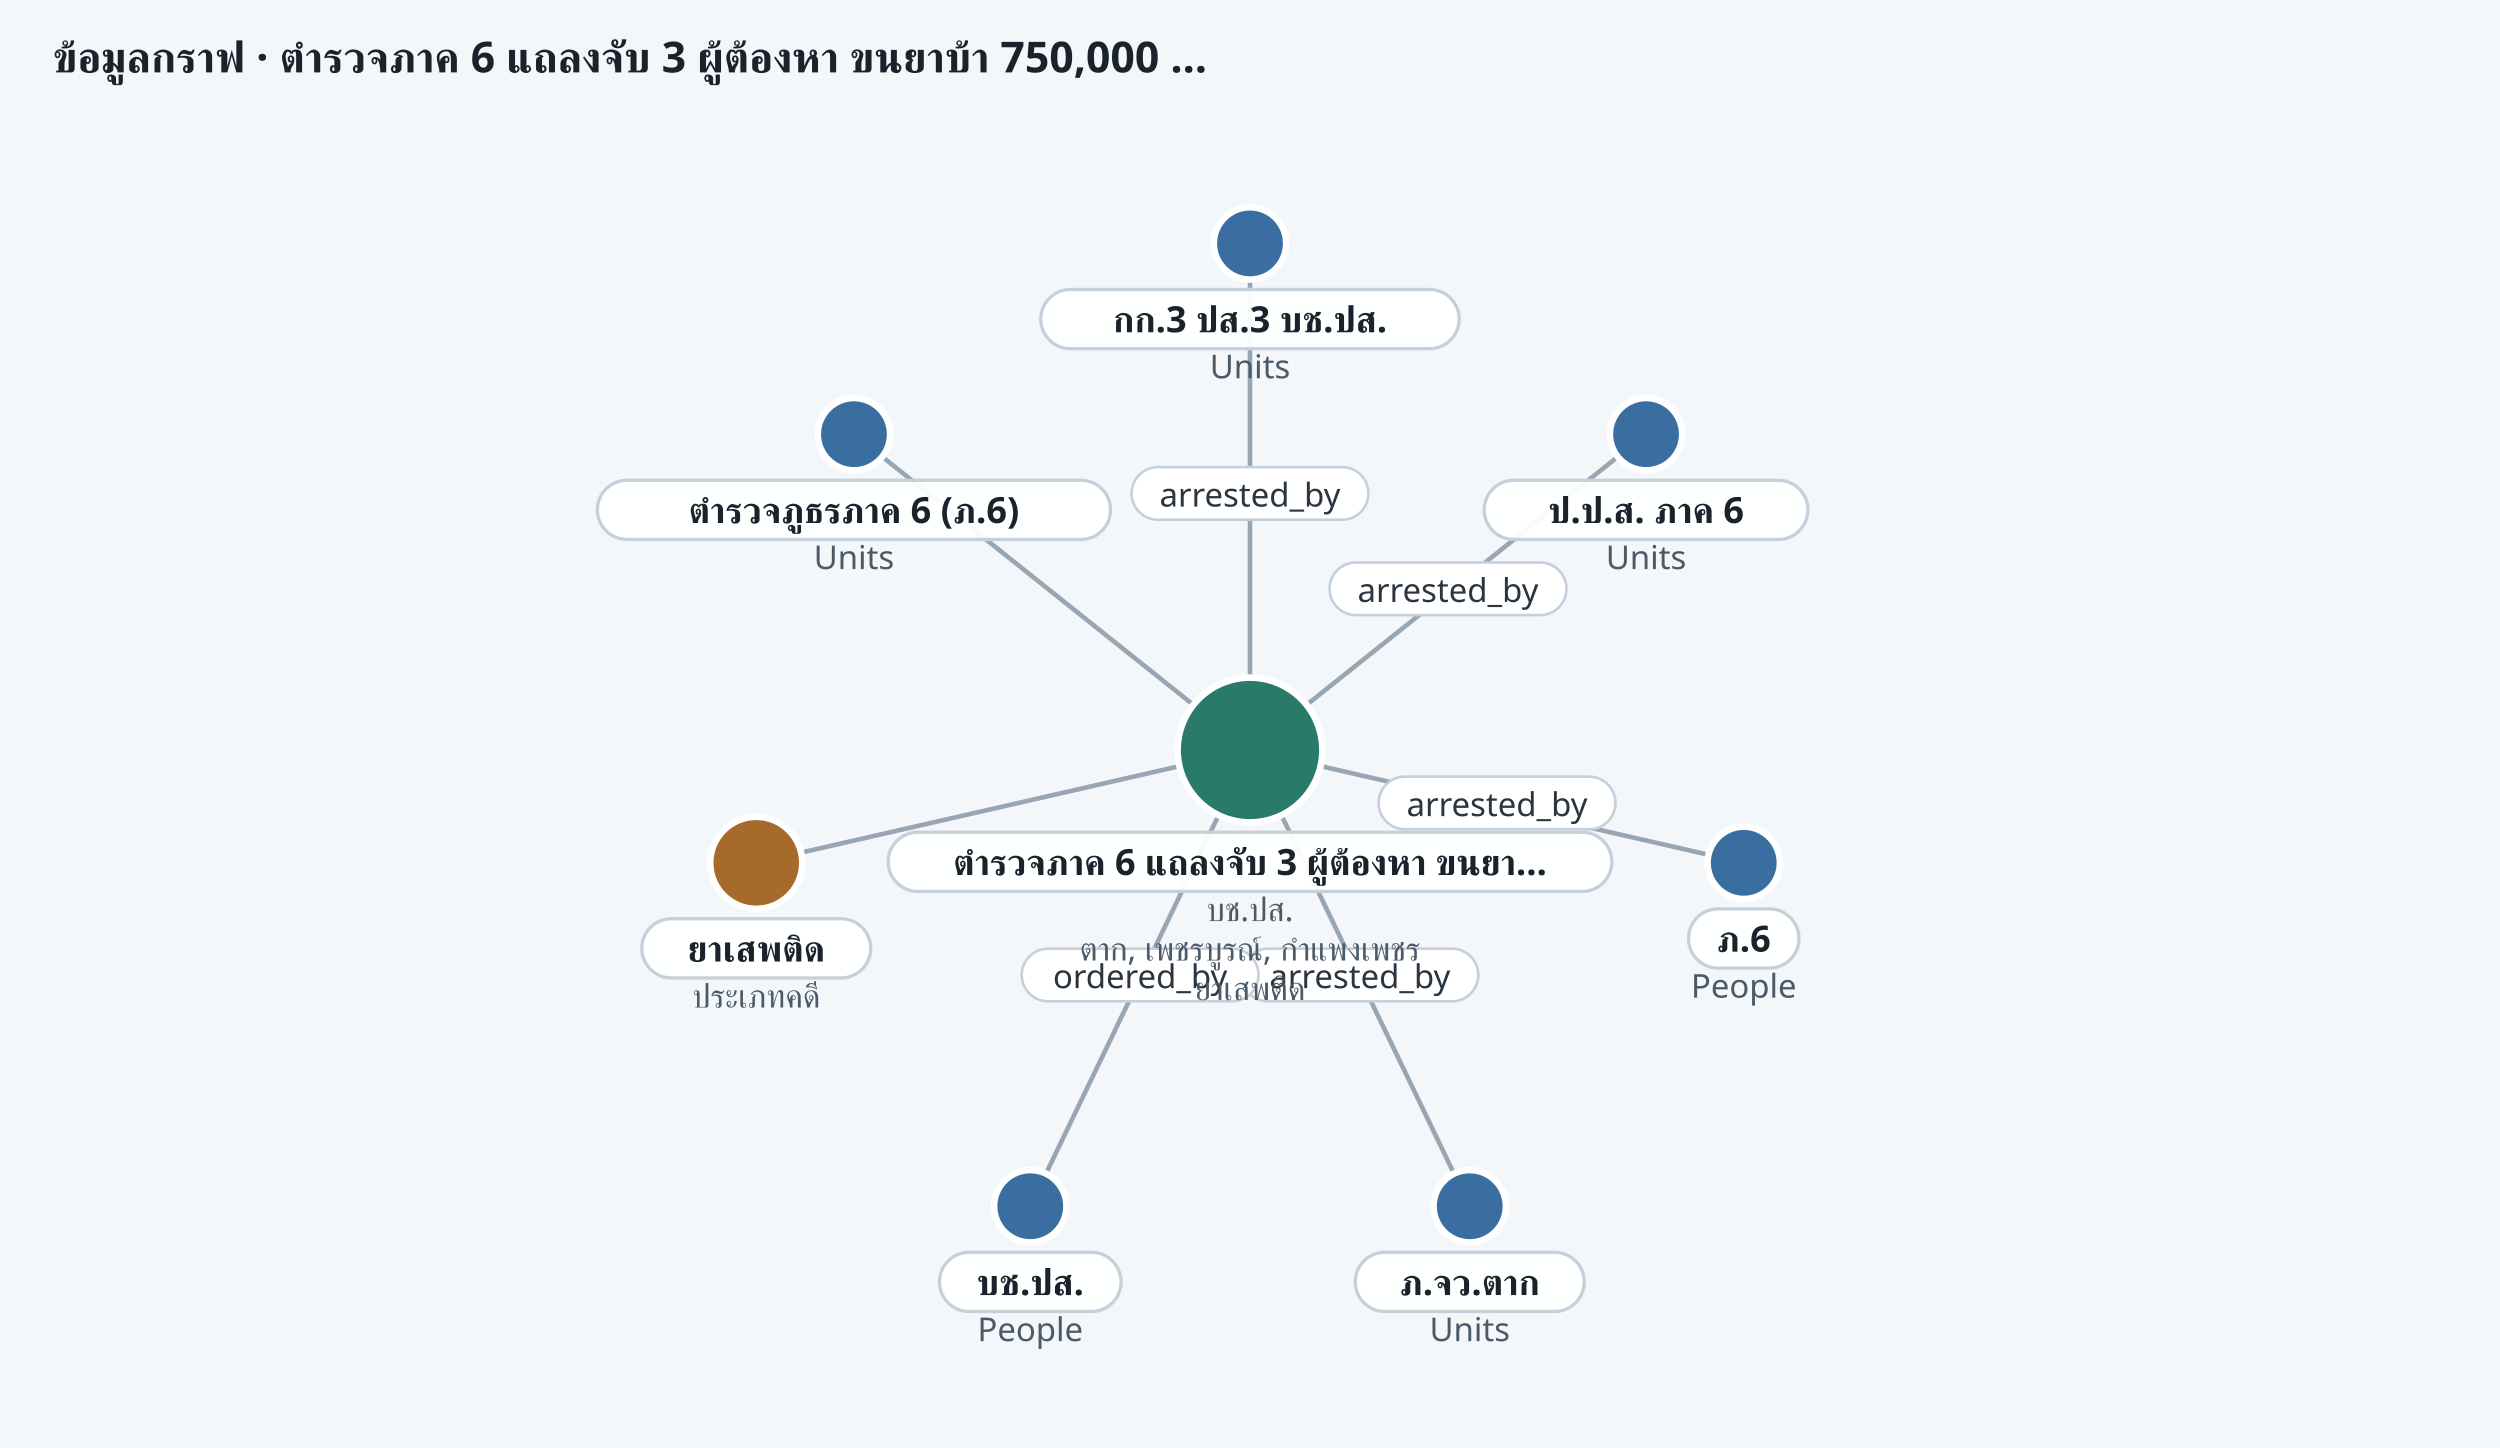
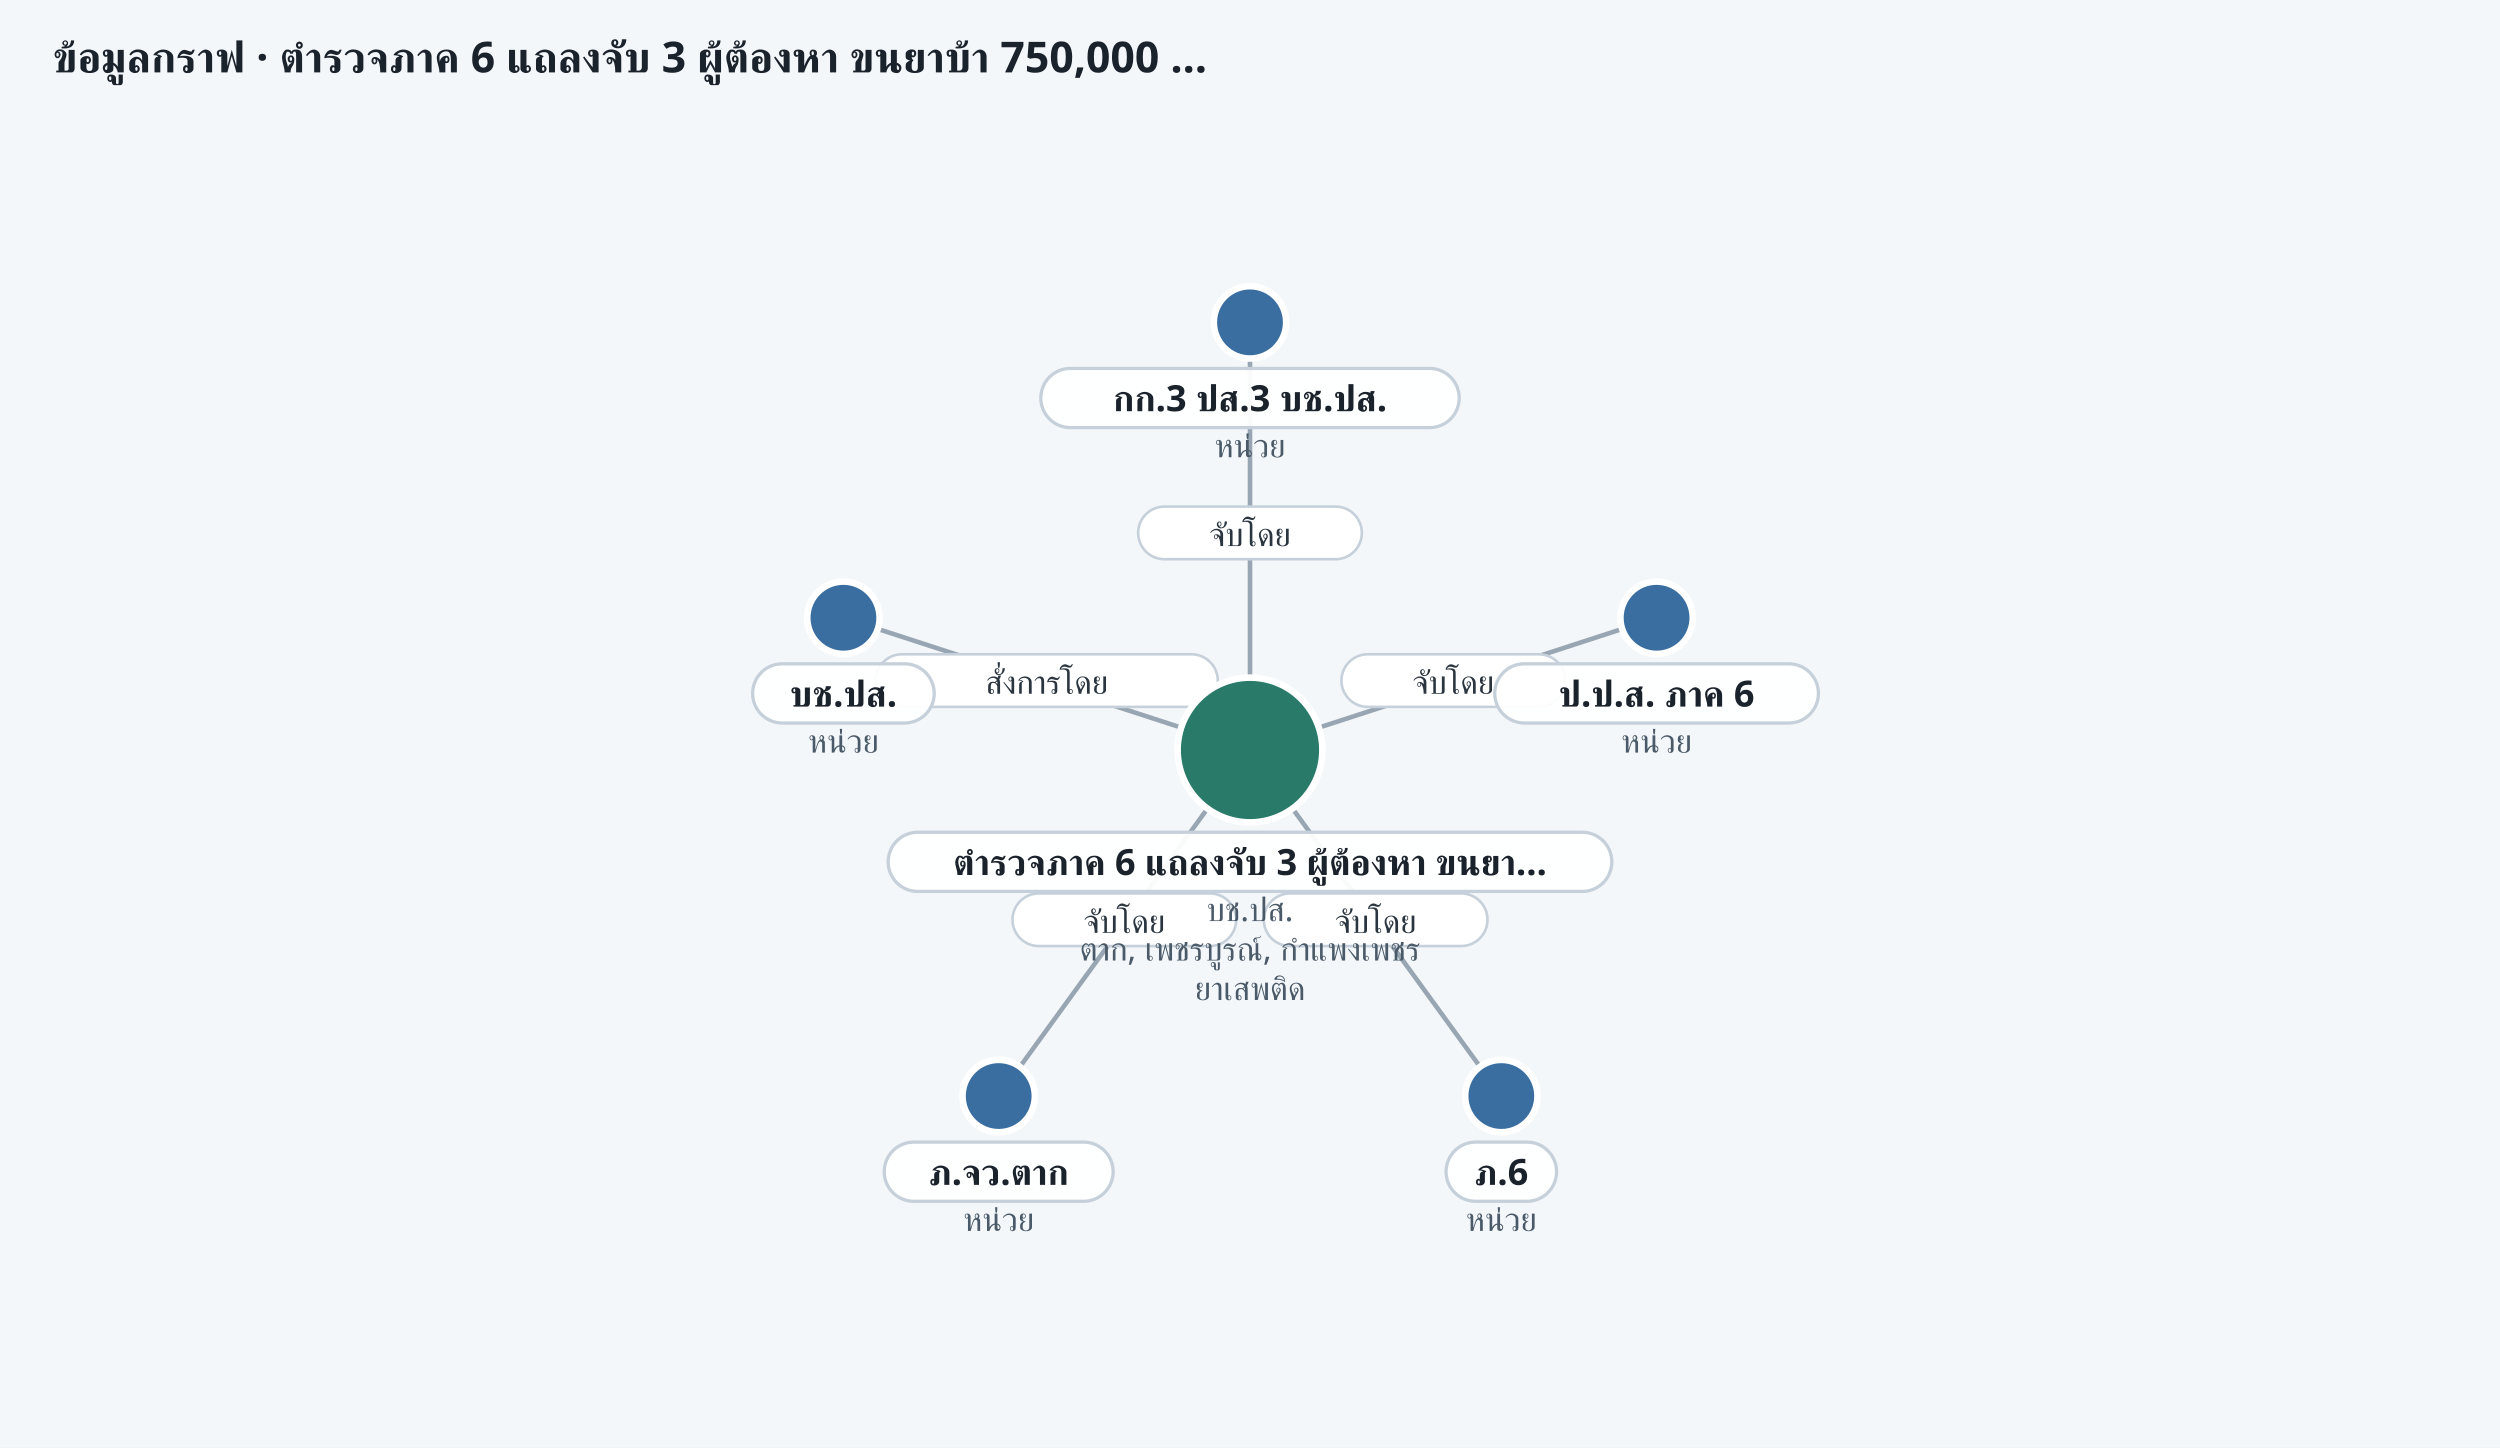
<svg xmlns="http://www.w3.org/2000/svg" width="760" height="440" viewBox="0 0 760 440" role="img" aria-label="ego graph 20261022-line-drug-tak-yaba-750k">
  <rect width="100%" height="100%" fill="#f4f7fa" />
  <text x="16" y="22" font-size="13" font-weight="700" fill="#1a222c" font-family="Sarabun, Anuphan, sans-serif">ข้อมูลกราฟ · ตำรวจภาค 6 แถลงจับ 3 ผู้ต้องหา ขนยาบ้า 750,000 …</text>
-   <line x1="380.0" y1="228.0" x2="380.0" y2="74.0" stroke="#7a8a9a" stroke-width="1.4" opacity="0.75" />
-   <rect x="344.0" y="142.0" width="72" height="16" rx="8" fill="#fff" stroke="#c5d0da" stroke-width="0.8" />
-   <text x="380.0" y="154.0" text-anchor="middle" font-size="10" fill="#2a3540" font-family="Sarabun, Anuphan, sans-serif">arrested_by</text>
-   <line x1="380.0" y1="228.0" x2="500.4" y2="132.0" stroke="#7a8a9a" stroke-width="1.4" opacity="0.75" />
-   <rect x="404.2" y="171.0" width="72" height="16" rx="8" fill="#fff" stroke="#c5d0da" stroke-width="0.8" />
-   <text x="440.2" y="183.0" text-anchor="middle" font-size="10" fill="#2a3540" font-family="Sarabun, Anuphan, sans-serif">arrested_by</text>
-   <line x1="380.0" y1="228.0" x2="530.1" y2="262.3" stroke="#7a8a9a" stroke-width="1.4" opacity="0.75" />
-   <rect x="419.1" y="236.1" width="72" height="16" rx="8" fill="#fff" stroke="#c5d0da" stroke-width="0.8" />
-   <text x="455.1" y="248.1" text-anchor="middle" font-size="10" fill="#2a3540" font-family="Sarabun, Anuphan, sans-serif">arrested_by</text>
-   <line x1="380.0" y1="228.0" x2="446.8" y2="366.7" stroke="#7a8a9a" stroke-width="1.4" opacity="0.75" />
-   <rect x="377.4" y="288.4" width="72" height="16" rx="8" fill="#fff" stroke="#c5d0da" stroke-width="0.8" />
-   <text x="413.4" y="300.4" text-anchor="middle" font-size="10" fill="#2a3540" font-family="Sarabun, Anuphan, sans-serif">arrested_by</text>
-   <line x1="380.0" y1="228.0" x2="313.2" y2="366.7" stroke="#7a8a9a" stroke-width="1.4" opacity="0.75" />
-   <rect x="310.6" y="288.4" width="72" height="16" rx="8" fill="#fff" stroke="#c5d0da" stroke-width="0.8" />
-   <text x="346.6" y="300.4" text-anchor="middle" font-size="10" fill="#2a3540" font-family="Sarabun, Anuphan, sans-serif">ordered_by</text>
-   <line x1="380.0" y1="228.0" x2="229.9" y2="262.3" stroke="#7a8a9a" stroke-width="1.4" opacity="0.75" />
-   <line x1="259.6" y1="132.0" x2="380.0" y2="228.0" stroke="#7a8a9a" stroke-width="1.4" opacity="0.75" />
+   <line x1="380.0" y1="228.0" x2="380.0" y2="98.0" stroke="#7a8a9a" stroke-width="1.4" opacity="0.75" />
+   <rect x="346.0" y="154.0" width="68.0" height="16" rx="8" fill="#fff" stroke="#c5d0da" stroke-width="0.8" />
+   <text x="380.0" y="166.0" text-anchor="middle" font-size="10" fill="#2a3540" font-family="Sarabun, Anuphan, sans-serif">จับโดย</text>
+   <line x1="380.0" y1="228.0" x2="503.6" y2="187.8" stroke="#7a8a9a" stroke-width="1.4" opacity="0.75" />
+   <rect x="407.8" y="198.9" width="68.0" height="16" rx="8" fill="#fff" stroke="#c5d0da" stroke-width="0.8" />
+   <text x="441.8" y="210.9" text-anchor="middle" font-size="10" fill="#2a3540" font-family="Sarabun, Anuphan, sans-serif">จับโดย</text>
+   <line x1="380.0" y1="228.0" x2="456.4" y2="333.2" stroke="#7a8a9a" stroke-width="1.4" opacity="0.75" />
+   <rect x="384.2" y="271.6" width="68.0" height="16" rx="8" fill="#fff" stroke="#c5d0da" stroke-width="0.8" />
+   <text x="418.2" y="283.6" text-anchor="middle" font-size="10" fill="#2a3540" font-family="Sarabun, Anuphan, sans-serif">จับโดย</text>
+   <line x1="380.0" y1="228.0" x2="303.6" y2="333.2" stroke="#7a8a9a" stroke-width="1.4" opacity="0.75" />
+   <rect x="307.8" y="271.6" width="68.0" height="16" rx="8" fill="#fff" stroke="#c5d0da" stroke-width="0.8" />
+   <text x="341.8" y="283.6" text-anchor="middle" font-size="10" fill="#2a3540" font-family="Sarabun, Anuphan, sans-serif">จับโดย</text>
+   <line x1="380.0" y1="228.0" x2="256.4" y2="187.8" stroke="#7a8a9a" stroke-width="1.4" opacity="0.75" />
+   <rect x="266.2" y="198.9" width="104.0" height="16" rx="8" fill="#fff" stroke="#c5d0da" stroke-width="0.8" />
+   <text x="318.2" y="210.9" text-anchor="middle" font-size="10" fill="#2a3540" font-family="Sarabun, Anuphan, sans-serif">สั่งการโดย</text>
  <circle cx="380.0" cy="228.0" r="22" fill="#2a7a6a" stroke="#fff" stroke-width="2" />
  <rect x="270.0" y="253.0" width="220.0" height="18" rx="9" fill="rgba(255,255,255,0.94)" stroke="#c5d0da" />
  <text x="380.0" y="266.0" text-anchor="middle" font-size="11" font-weight="600" fill="#1a222c" font-family="Sarabun, Anuphan, sans-serif">ตำรวจภาค 6 แถลงจับ 3 ผู้ต้องหา ขนยา…</text>
  <text x="380.0" y="280.0" text-anchor="middle" font-size="10" fill="#4a5a68" font-family="Sarabun, Anuphan, sans-serif">บช.ปส.</text>
  <text x="380.0" y="292.0" text-anchor="middle" font-size="10" fill="#4a5a68" font-family="Sarabun, Anuphan, sans-serif">ตาก, เพชรบูรณ์, กำแพงเพชร</text>
  <text x="380.0" y="304.0" text-anchor="middle" font-size="10" fill="#4a5a68" font-family="Sarabun, Anuphan, sans-serif">ยาเสพติด</text>
-   <circle cx="380.0" cy="74.0" r="11" fill="#3a6ea0" stroke="#fff" stroke-width="2" />
-   <rect x="316.4" y="88.0" width="127.2" height="18" rx="9" fill="rgba(255,255,255,0.94)" stroke="#c5d0da" />
-   <text x="380.0" y="101.0" text-anchor="middle" font-size="11" font-weight="600" fill="#1a222c" font-family="Sarabun, Anuphan, sans-serif">กก.3 ปส.3 บช.ปส.</text>
-   <text x="380.0" y="115.0" text-anchor="middle" font-size="10" fill="#4a5a68" font-family="Sarabun, Anuphan, sans-serif">Units</text>
-   <circle cx="500.4" cy="132.0" r="11" fill="#3a6ea0" stroke="#fff" stroke-width="2" />
-   <rect x="451.2" y="146.0" width="98.4" height="18" rx="9" fill="rgba(255,255,255,0.94)" stroke="#c5d0da" />
-   <text x="500.4" y="159.0" text-anchor="middle" font-size="11" font-weight="600" fill="#1a222c" font-family="Sarabun, Anuphan, sans-serif">ป.ป.ส. ภาค 6</text>
-   <text x="500.4" y="173.0" text-anchor="middle" font-size="10" fill="#4a5a68" font-family="Sarabun, Anuphan, sans-serif">Units</text>
-   <circle cx="530.1" cy="262.3" r="11" fill="#3a6ea0" stroke="#fff" stroke-width="2" />
-   <rect x="513.3" y="276.3" width="33.6" height="18" rx="9" fill="rgba(255,255,255,0.94)" stroke="#c5d0da" />
-   <text x="530.1" y="289.3" text-anchor="middle" font-size="11" font-weight="600" fill="#1a222c" font-family="Sarabun, Anuphan, sans-serif">ภ.6</text>
-   <text x="530.1" y="303.3" text-anchor="middle" font-size="10" fill="#4a5a68" font-family="Sarabun, Anuphan, sans-serif">People</text>
-   <circle cx="446.8" cy="366.7" r="11" fill="#3a6ea0" stroke="#fff" stroke-width="2" />
-   <rect x="412.0" y="380.7" width="69.6" height="18" rx="9" fill="rgba(255,255,255,0.94)" stroke="#c5d0da" />
-   <text x="446.8" y="393.7" text-anchor="middle" font-size="11" font-weight="600" fill="#1a222c" font-family="Sarabun, Anuphan, sans-serif">ภ.จว.ตาก</text>
-   <text x="446.8" y="407.7" text-anchor="middle" font-size="10" fill="#4a5a68" font-family="Sarabun, Anuphan, sans-serif">Units</text>
-   <circle cx="313.2" cy="366.7" r="11" fill="#3a6ea0" stroke="#fff" stroke-width="2" />
-   <rect x="285.6" y="380.7" width="55.2" height="18" rx="9" fill="rgba(255,255,255,0.94)" stroke="#c5d0da" />
-   <text x="313.2" y="393.7" text-anchor="middle" font-size="11" font-weight="600" fill="#1a222c" font-family="Sarabun, Anuphan, sans-serif">บช.ปส.</text>
-   <text x="313.2" y="407.7" text-anchor="middle" font-size="10" fill="#4a5a68" font-family="Sarabun, Anuphan, sans-serif">People</text>
-   <circle cx="229.9" cy="262.3" r="14" fill="#a66b2a" stroke="#fff" stroke-width="2" />
-   <rect x="195.1" y="279.3" width="69.6" height="18" rx="9" fill="rgba(255,255,255,0.94)" stroke="#c5d0da" />
-   <text x="229.9" y="292.3" text-anchor="middle" font-size="11" font-weight="600" fill="#1a222c" font-family="Sarabun, Anuphan, sans-serif">ยาเสพติด</text>
-   <text x="229.9" y="306.3" text-anchor="middle" font-size="10" fill="#4a5a68" font-family="Sarabun, Anuphan, sans-serif">ประเภทคดี</text>
-   <circle cx="259.6" cy="132.0" r="11" fill="#3a6ea0" stroke="#fff" stroke-width="2" />
-   <rect x="181.6" y="146.0" width="156.0" height="18" rx="9" fill="rgba(255,255,255,0.94)" stroke="#c5d0da" />
-   <text x="259.6" y="159.0" text-anchor="middle" font-size="11" font-weight="600" fill="#1a222c" font-family="Sarabun, Anuphan, sans-serif">ตำรวจภูธรภาค 6 (ภ.6)</text>
-   <text x="259.6" y="173.0" text-anchor="middle" font-size="10" fill="#4a5a68" font-family="Sarabun, Anuphan, sans-serif">Units</text>
+   <circle cx="380.0" cy="98.0" r="11" fill="#3a6ea0" stroke="#fff" stroke-width="2" />
+   <rect x="316.4" y="112.0" width="127.2" height="18" rx="9" fill="rgba(255,255,255,0.94)" stroke="#c5d0da" />
+   <text x="380.0" y="125.0" text-anchor="middle" font-size="11" font-weight="600" fill="#1a222c" font-family="Sarabun, Anuphan, sans-serif">กก.3 ปส.3 บช.ปส.</text>
+   <text x="380.0" y="139.0" text-anchor="middle" font-size="10" fill="#4a5a68" font-family="Sarabun, Anuphan, sans-serif">หน่วย</text>
+   <circle cx="503.6" cy="187.8" r="11" fill="#3a6ea0" stroke="#fff" stroke-width="2" />
+   <rect x="454.4" y="201.8" width="98.4" height="18" rx="9" fill="rgba(255,255,255,0.94)" stroke="#c5d0da" />
+   <text x="503.6" y="214.8" text-anchor="middle" font-size="11" font-weight="600" fill="#1a222c" font-family="Sarabun, Anuphan, sans-serif">ป.ป.ส. ภาค 6</text>
+   <text x="503.6" y="228.8" text-anchor="middle" font-size="10" fill="#4a5a68" font-family="Sarabun, Anuphan, sans-serif">หน่วย</text>
+   <circle cx="456.4" cy="333.2" r="11" fill="#3a6ea0" stroke="#fff" stroke-width="2" />
+   <rect x="439.6" y="347.2" width="33.6" height="18" rx="9" fill="rgba(255,255,255,0.94)" stroke="#c5d0da" />
+   <text x="456.4" y="360.2" text-anchor="middle" font-size="11" font-weight="600" fill="#1a222c" font-family="Sarabun, Anuphan, sans-serif">ภ.6</text>
+   <text x="456.4" y="374.2" text-anchor="middle" font-size="10" fill="#4a5a68" font-family="Sarabun, Anuphan, sans-serif">หน่วย</text>
+   <circle cx="303.6" cy="333.2" r="11" fill="#3a6ea0" stroke="#fff" stroke-width="2" />
+   <rect x="268.8" y="347.2" width="69.6" height="18" rx="9" fill="rgba(255,255,255,0.94)" stroke="#c5d0da" />
+   <text x="303.6" y="360.2" text-anchor="middle" font-size="11" font-weight="600" fill="#1a222c" font-family="Sarabun, Anuphan, sans-serif">ภ.จว.ตาก</text>
+   <text x="303.6" y="374.2" text-anchor="middle" font-size="10" fill="#4a5a68" font-family="Sarabun, Anuphan, sans-serif">หน่วย</text>
+   <circle cx="256.4" cy="187.8" r="11" fill="#3a6ea0" stroke="#fff" stroke-width="2" />
+   <rect x="228.8" y="201.8" width="55.2" height="18" rx="9" fill="rgba(255,255,255,0.94)" stroke="#c5d0da" />
+   <text x="256.4" y="214.8" text-anchor="middle" font-size="11" font-weight="600" fill="#1a222c" font-family="Sarabun, Anuphan, sans-serif">บช.ปส.</text>
+   <text x="256.4" y="228.8" text-anchor="middle" font-size="10" fill="#4a5a68" font-family="Sarabun, Anuphan, sans-serif">หน่วย</text>
</svg>
